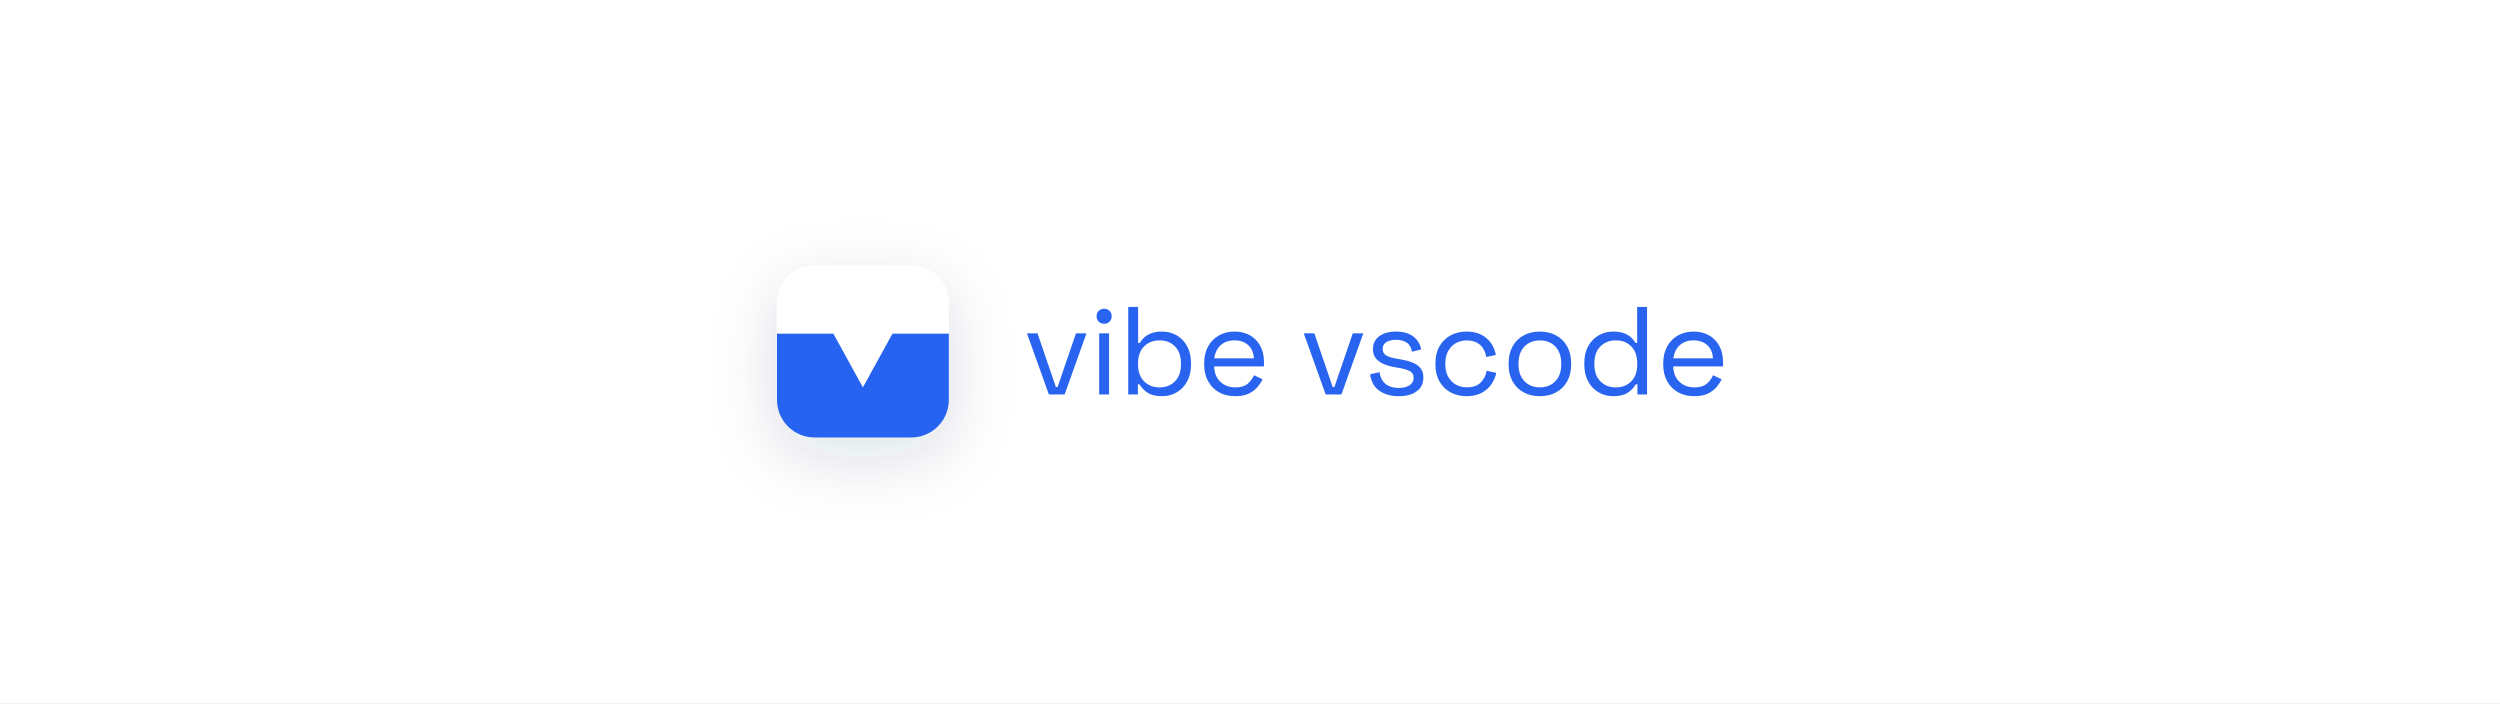
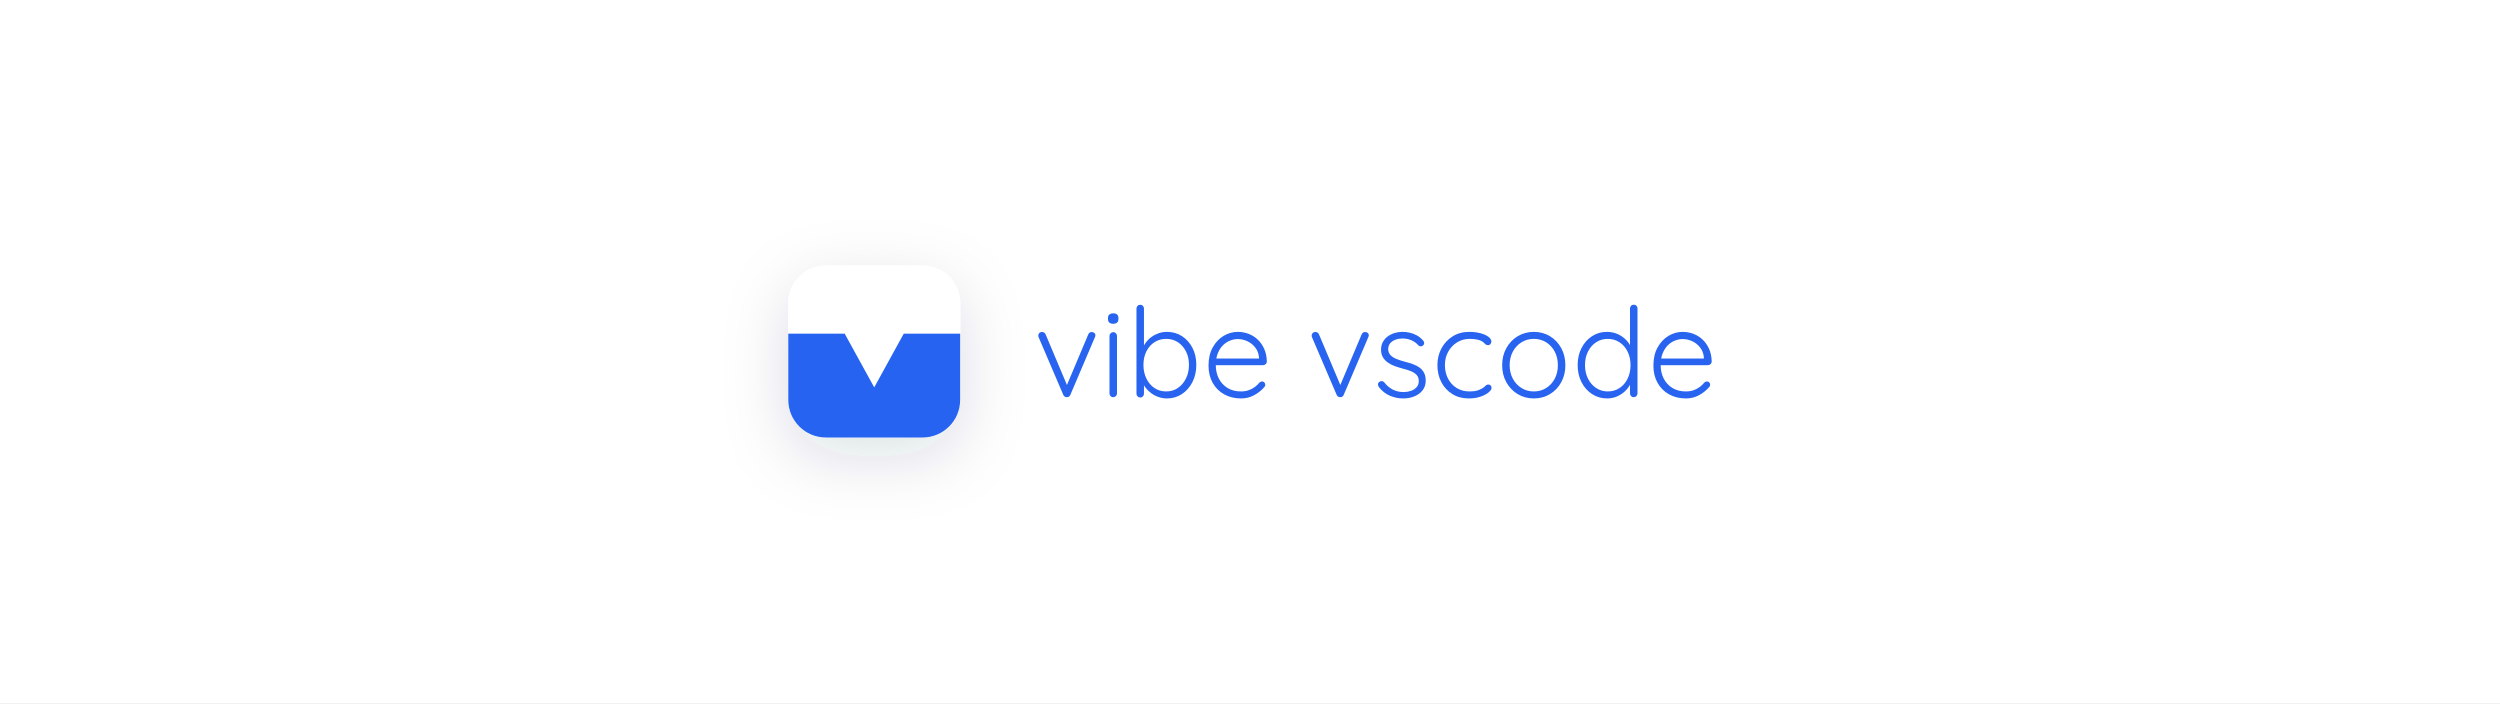
<svg xmlns="http://www.w3.org/2000/svg" width="1280" height="360" viewBox="0 0 1280 360" role="img" aria-labelledby="title">
  <defs>
    <filter id="logo-shadow" x="-75%" y="-75%" width="250%" height="275%" color-interpolation-filters="sRGB">
      <feDropShadow dx="0" dy="1.5" stdDeviation="2" flood-color="#16243D" flood-opacity=".08" />
      <feDropShadow dx="0" dy="7" stdDeviation="12" flood-color="#16243D" flood-opacity=".14" />
    </filter>
    <clipPath id="vibe-logo">
      <rect width="64" height="64" rx="14" />
    </clipPath>
  </defs>
  <rect width="1280" height="360" fill="#FFFFFF" />
  <g id="brand">
-     <g transform="translate(397.808 136) scale(1.375)" filter="url(#logo-shadow)">
+     <g transform="translate(403.6 136) scale(1.375)" filter="url(#logo-shadow)">
      <g clip-path="url(#vibe-logo)">
        <rect width="64" height="64" fill="#FFFFFF" />
        <path d="M0 25.333H21L32 45.333L43 25.333H64V64H0Z" fill="#2864F0" />
      </g>
    </g>
-     <path id="wordmark" fill="#2864F0" transform="translate(523.784 201.952)" d="M13.226 0 2.024 -31.29H7.419L16.824 -3.798H17.703L27.108 -31.29H32.503L21.3 0ZM38.994 0V-31.29H44.059V0ZM41.526 -36.183Q39.896 -36.183 38.778 -37.273Q37.66 -38.363 37.66 -40.031Q37.66 -41.744 38.778 -42.811Q39.896 -43.878 41.526 -43.878Q43.221 -43.878 44.307 -42.811Q45.393 -41.744 45.393 -40.031Q45.393 -38.363 44.307 -37.273Q43.221 -36.183 41.526 -36.183ZM71.219 0.896Q66.34 0.896 63.65 -0.962Q60.96 -2.821 59.69 -5.158H58.811V0H53.874V-44.8H58.939V-26.369H59.818Q60.613 -27.839 62.024 -29.159Q63.435 -30.478 65.706 -31.332Q67.976 -32.186 71.219 -32.186Q75.332 -32.186 78.687 -30.252Q82.042 -28.319 84.026 -24.693Q86.01 -21.068 86.01 -16.066V-15.224Q86.01 -10.221 84.003 -6.596Q81.996 -2.971 78.641 -1.037Q75.286 0.896 71.219 0.896ZM69.878 -3.599Q74.726 -3.599 77.79 -6.704Q80.854 -9.808 80.854 -15.37V-15.919Q80.854 -21.482 77.799 -24.586Q74.744 -27.69 69.878 -27.69Q65.075 -27.69 61.988 -24.586Q58.902 -21.482 58.902 -15.919V-15.37Q58.902 -9.808 61.988 -6.704Q65.075 -3.599 69.878 -3.599ZM108.663 0.896Q103.882 0.896 100.311 -1.12Q96.741 -3.136 94.747 -6.793Q92.754 -10.451 92.754 -15.261V-16.029Q92.754 -20.884 94.738 -24.519Q96.722 -28.154 100.238 -30.17Q103.754 -32.186 108.308 -32.186Q112.753 -32.186 116.14 -30.287Q119.528 -28.389 121.448 -24.891Q123.368 -21.393 123.368 -16.62V-14.367H97.856Q98.029 -9.286 101.083 -6.443Q104.137 -3.599 108.737 -3.599Q112.811 -3.599 114.979 -5.435Q117.147 -7.27 118.297 -9.835L122.662 -7.742Q121.721 -5.76 120.025 -3.763Q118.329 -1.765 115.604 -0.435Q112.879 0.896 108.663 0.896ZM97.92 -18.475H118.221Q117.965 -22.863 115.263 -25.277Q112.561 -27.69 108.289 -27.69Q104.026 -27.69 101.288 -25.277Q98.55 -22.863 97.92 -18.475ZM154.954 0 143.752 -31.29H149.147L158.552 -3.798H159.431L168.836 -31.29H174.231L163.028 0ZM192.355 0.896Q186.556 0.896 182.565 -1.792Q178.575 -4.48 177.697 -10.335L182.531 -11.392Q183.025 -8.334 184.444 -6.577Q185.864 -4.82 187.931 -4.071Q189.999 -3.323 192.355 -3.323Q195.898 -3.323 197.947 -4.724Q199.995 -6.125 199.995 -8.506Q199.995 -10.932 198.056 -11.936Q196.117 -12.941 192.71 -13.544L190.1 -14Q187.045 -14.549 184.566 -15.624Q182.086 -16.698 180.627 -18.546Q179.167 -20.394 179.167 -23.212Q179.167 -27.448 182.419 -29.817Q185.67 -32.186 191.03 -32.186Q196.342 -32.186 199.657 -29.795Q202.973 -27.404 203.879 -23.064L199.163 -21.851Q198.56 -25.192 196.401 -26.579Q194.243 -27.967 191.03 -27.967Q187.862 -27.967 186.01 -26.781Q184.158 -25.594 184.158 -23.323Q184.158 -21.06 185.892 -20.006Q187.627 -18.952 190.621 -18.431L193.231 -17.975Q196.542 -17.426 199.204 -16.415Q201.866 -15.405 203.426 -13.566Q204.986 -11.728 204.986 -8.673Q204.986 -4.09 201.574 -1.597Q198.163 0.896 192.355 0.896ZM227.102 0.896Q222.54 0.896 218.932 -1.047Q215.324 -2.989 213.239 -6.637Q211.154 -10.285 211.154 -15.288V-16.002Q211.154 -21.05 213.239 -24.675Q215.324 -28.3 218.932 -30.243Q222.54 -32.186 227.102 -32.186Q231.601 -32.186 234.751 -30.517Q237.901 -28.849 239.736 -26.111Q241.57 -23.372 242.074 -20.216L237.128 -19.188Q236.827 -21.517 235.658 -23.439Q234.49 -25.361 232.381 -26.507Q230.271 -27.653 227.158 -27.653Q224.044 -27.653 221.57 -26.234Q219.095 -24.814 217.657 -22.189Q216.219 -19.564 216.219 -15.919V-15.37Q216.219 -11.726 217.657 -9.101Q219.095 -6.475 221.57 -5.056Q224.044 -3.636 227.158 -3.636Q231.851 -3.636 234.307 -6.07Q236.763 -8.503 237.366 -12.12L242.311 -11.037Q241.661 -7.917 239.781 -5.179Q237.901 -2.44 234.751 -0.772Q231.601 0.896 227.102 0.896ZM264.63 0.896Q259.894 0.896 256.277 -1.092Q252.66 -3.08 250.643 -6.706Q248.626 -10.331 248.626 -15.224V-16.066Q248.626 -20.959 250.643 -24.584Q252.66 -28.209 256.277 -30.197Q259.894 -32.186 264.63 -32.186Q269.366 -32.186 272.983 -30.197Q276.6 -28.209 278.617 -24.584Q280.634 -20.959 280.634 -16.066V-15.224Q280.634 -10.331 278.617 -6.706Q276.6 -3.08 272.983 -1.092Q269.366 0.896 264.63 0.896ZM264.63 -3.636Q269.614 -3.636 272.591 -6.809Q275.569 -9.981 275.569 -15.37V-15.919Q275.569 -21.308 272.601 -24.481Q269.633 -27.653 264.63 -27.653Q259.691 -27.653 256.691 -24.481Q253.691 -21.308 253.691 -15.919V-15.37Q253.691 -9.981 256.691 -6.809Q259.691 -3.636 264.63 -3.636ZM302.168 0.896Q298.12 0.896 294.756 -1.037Q291.391 -2.971 289.385 -6.596Q287.378 -10.221 287.378 -15.224V-16.066Q287.378 -21.068 289.362 -24.693Q291.346 -28.319 294.724 -30.252Q298.101 -32.186 302.168 -32.186Q305.457 -32.186 307.705 -31.332Q309.952 -30.478 311.373 -29.159Q312.793 -27.839 313.569 -26.369H314.449V-44.8H319.514V0H314.577V-5.158H313.697Q312.428 -2.821 309.747 -0.962Q307.066 0.896 302.168 0.896ZM303.51 -3.599Q308.358 -3.599 311.422 -6.704Q314.486 -9.808 314.486 -15.37V-15.919Q314.486 -21.482 311.431 -24.586Q308.376 -27.69 303.51 -27.69Q298.707 -27.69 295.62 -24.586Q292.534 -21.482 292.534 -15.919V-15.37Q292.534 -9.808 295.62 -6.704Q298.707 -3.599 303.51 -3.599ZM343.703 0.896Q338.922 0.896 335.351 -1.12Q331.781 -3.136 329.787 -6.793Q327.794 -10.451 327.794 -15.261V-16.029Q327.794 -20.884 329.778 -24.519Q331.762 -28.154 335.278 -30.17Q338.794 -32.186 343.348 -32.186Q347.793 -32.186 351.18 -30.287Q354.568 -28.389 356.488 -24.891Q358.408 -21.393 358.408 -16.62V-14.367H332.896Q333.069 -9.286 336.123 -6.443Q339.177 -3.599 343.777 -3.599Q347.851 -3.599 350.019 -5.435Q352.187 -7.27 353.337 -9.835L357.702 -7.742Q356.761 -5.76 355.065 -3.763Q353.369 -1.765 350.644 -0.435Q347.919 0.896 343.703 0.896ZM332.96 -18.475H353.261Q353.005 -22.863 350.303 -25.277Q347.601 -27.69 343.329 -27.69Q339.066 -27.69 336.328 -25.277Q333.59 -22.863 332.96 -18.475Z" />
+     <path id="wordmark" fill="#2864F0" transform="translate(529.296 203.36)" d="M4.256 -33.376Q4.8 -33.376 5.32 -33.056Q5.84 -32.736 6.064 -32.144L17.296 -5.504L16.464 -5.008L27.888 -32.128Q28.4 -33.392 29.744 -33.36Q30.384 -33.36 30.968 -32.92Q31.552 -32.48 31.552 -31.728Q31.552 -31.376 31.464 -31.128Q31.376 -30.88 31.28 -30.672L18.736 -1.232Q18.24 -0.032 17.008 0Q16.416 0.048 15.872 -0.28Q15.328 -0.608 15.088 -1.232L2.512 -30.624Q2.432 -30.8 2.368 -31.048Q2.304 -31.296 2.304 -31.568Q2.304 -32.24 2.8 -32.808Q3.296 -33.376 4.256 -33.376ZM42.608 -1.936Q42.608 -1.136 42.048 -0.568Q41.488 0 40.688 0Q39.84 0 39.304 -0.568Q38.768 -1.136 38.768 -1.936V-31.344Q38.768 -32.144 39.328 -32.712Q39.888 -33.28 40.688 -33.28Q41.536 -33.28 42.072 -32.712Q42.608 -32.144 42.608 -31.344ZM40.672 -37.584Q39.36 -37.584 38.68 -38.192Q38 -38.8 38 -39.92V-40.608Q38 -41.744 38.728 -42.344Q39.456 -42.944 40.736 -42.944Q41.968 -42.944 42.648 -42.336Q43.328 -41.728 43.328 -40.608V-39.92Q43.328 -38.784 42.632 -38.184Q41.936 -37.584 40.672 -37.584ZM68.144 -33.44Q72.48 -33.44 75.864 -31.264Q79.248 -29.088 81.232 -25.288Q83.216 -21.488 83.216 -16.528Q83.216 -11.616 81.232 -7.736Q79.248 -3.856 75.856 -1.608Q72.464 0.64 68.208 0.64Q65.984 0.64 63.96 -0.048Q61.936 -0.736 60.264 -1.944Q58.592 -3.152 57.328 -4.752Q56.064 -6.352 55.296 -8.16L56.416 -9.04V-1.776Q56.416 -0.976 55.88 -0.408Q55.344 0.16 54.496 0.16Q53.696 0.16 53.136 -0.4Q52.576 -0.96 52.576 -1.776V-45.376Q52.576 -46.176 53.112 -46.744Q53.648 -47.312 54.496 -47.312Q55.344 -47.312 55.88 -46.744Q56.416 -46.176 56.416 -45.376V-23.936L55.52 -24.416Q56.192 -26.4 57.424 -28.04Q58.656 -29.68 60.336 -30.888Q62.016 -32.096 64.008 -32.768Q66 -33.44 68.144 -33.44ZM67.808 -29.856Q64.368 -29.856 61.752 -28.136Q59.136 -26.416 57.64 -23.416Q56.144 -20.416 56.144 -16.528Q56.144 -12.656 57.64 -9.568Q59.136 -6.48 61.752 -4.712Q64.368 -2.944 67.808 -2.944Q71.2 -2.944 73.808 -4.736Q76.416 -6.528 77.936 -9.616Q79.456 -12.704 79.456 -16.528Q79.456 -20.416 77.936 -23.416Q76.416 -26.416 73.808 -28.136Q71.2 -29.856 67.808 -29.856ZM106.192 0.64Q101.232 0.64 97.472 -1.464Q93.712 -3.568 91.592 -7.352Q89.472 -11.136 89.472 -16.16Q89.472 -21.632 91.616 -25.48Q93.76 -29.328 97.176 -31.384Q100.592 -33.44 104.432 -33.44Q107.264 -33.44 109.912 -32.456Q112.56 -31.472 114.632 -29.52Q116.704 -27.568 117.968 -24.76Q119.232 -21.952 119.328 -18.256Q119.312 -17.488 118.736 -16.936Q118.16 -16.384 117.392 -16.384H91.696L90.928 -19.808H116.144L115.312 -19.056V-20.352Q115.04 -23.36 113.376 -25.456Q111.712 -27.552 109.352 -28.656Q106.992 -29.76 104.432 -29.76Q102.512 -29.76 100.512 -28.984Q98.512 -28.208 96.864 -26.584Q95.216 -24.96 94.2 -22.432Q93.184 -19.904 93.184 -16.432Q93.184 -12.64 94.72 -9.592Q96.256 -6.544 99.152 -4.744Q102.048 -2.944 106.096 -2.944Q108.32 -2.944 110.112 -3.592Q111.904 -4.24 113.272 -5.288Q114.64 -6.336 115.536 -7.488Q116.208 -8.064 116.896 -8.064Q117.584 -8.064 118.056 -7.56Q118.528 -7.056 118.528 -6.4Q118.528 -5.632 117.888 -5.04Q115.984 -2.768 112.904 -1.064Q109.824 0.64 106.192 0.64ZM144.224 -33.376Q144.768 -33.376 145.288 -33.056Q145.808 -32.736 146.032 -32.144L157.264 -5.504L156.432 -5.008L167.856 -32.128Q168.368 -33.392 169.712 -33.36Q170.352 -33.36 170.936 -32.92Q171.52 -32.48 171.52 -31.728Q171.52 -31.376 171.432 -31.128Q171.344 -30.88 171.248 -30.672L158.704 -1.232Q158.208 -0.032 156.976 0Q156.384 0.048 155.84 -0.28Q155.296 -0.608 155.056 -1.232L142.48 -30.624Q142.4 -30.8 142.336 -31.048Q142.272 -31.296 142.272 -31.568Q142.272 -32.24 142.768 -32.808Q143.264 -33.376 144.224 -33.376ZM176.688 -5.168Q176.192 -5.968 176.232 -6.68Q176.272 -7.392 177.008 -7.888Q177.504 -8.288 178.2 -8.24Q178.896 -8.192 179.456 -7.584Q181.168 -5.344 183.624 -3.984Q186.08 -2.624 189.488 -2.624Q191.312 -2.64 193.064 -3.224Q194.816 -3.808 195.968 -5.064Q197.12 -6.32 197.12 -8.272Q197.12 -10.256 195.968 -11.448Q194.816 -12.64 192.984 -13.36Q191.152 -14.08 189.088 -14.592Q186.912 -15.168 184.88 -15.896Q182.848 -16.624 181.264 -17.744Q179.68 -18.864 178.736 -20.48Q177.792 -22.096 177.792 -24.384Q177.792 -27.056 179.248 -29.104Q180.704 -31.152 183.24 -32.296Q185.776 -33.44 188.96 -33.44Q190.608 -33.44 192.448 -33.032Q194.288 -32.624 196.08 -31.664Q197.872 -30.704 199.312 -29.024Q199.872 -28.496 199.88 -27.752Q199.888 -27.008 199.216 -26.4Q198.688 -26.016 198.032 -26.04Q197.376 -26.064 196.928 -26.544Q195.408 -28.288 193.296 -29.168Q191.184 -30.048 188.72 -30.048Q186.896 -30.048 185.248 -29.464Q183.6 -28.88 182.528 -27.664Q181.456 -26.448 181.456 -24.464Q181.552 -22.608 182.728 -21.432Q183.904 -20.256 185.872 -19.496Q187.84 -18.736 190.272 -18.08Q192.336 -17.568 194.2 -16.888Q196.064 -16.208 197.512 -15.152Q198.96 -14.096 199.816 -12.488Q200.672 -10.88 200.672 -8.448Q200.672 -5.616 199.112 -3.576Q197.552 -1.536 194.936 -0.448Q192.32 0.64 189.12 0.64Q185.68 0.64 182.432 -0.696Q179.184 -2.032 176.688 -5.168ZM222.96 -33.44Q226.032 -33.44 228.608 -32.768Q231.184 -32.096 232.736 -30.96Q234.288 -29.824 234.288 -28.48Q234.288 -27.824 233.832 -27.232Q233.376 -26.64 232.624 -26.64Q231.84 -26.64 231.36 -27Q230.88 -27.36 230.416 -27.88Q229.952 -28.4 229.056 -28.832Q228.224 -29.264 226.672 -29.56Q225.12 -29.856 223.184 -29.856Q219.584 -29.856 216.712 -28.064Q213.84 -26.272 212.168 -23.248Q210.496 -20.224 210.496 -16.416Q210.496 -12.576 212.08 -9.528Q213.664 -6.48 216.496 -4.712Q219.328 -2.944 223.072 -2.944Q225.632 -2.944 227.048 -3.4Q228.464 -3.856 229.472 -4.432Q230.704 -5.136 231.264 -5.808Q231.824 -6.48 232.704 -6.48Q233.504 -6.48 233.944 -5.976Q234.384 -5.472 234.384 -4.704Q234.384 -3.728 232.88 -2.464Q231.376 -1.2 228.752 -0.28Q226.128 0.64 222.688 0.64Q217.92 0.64 214.304 -1.6Q210.688 -3.84 208.672 -7.704Q206.656 -11.568 206.656 -16.416Q206.656 -21.088 208.704 -24.944Q210.752 -28.8 214.416 -31.12Q218.08 -33.44 222.96 -33.44ZM272.176 -16.368Q272.176 -11.504 270.056 -7.648Q267.936 -3.792 264.288 -1.576Q260.64 0.64 256.016 0.64Q251.44 0.64 247.768 -1.576Q244.096 -3.792 241.952 -7.648Q239.808 -11.504 239.808 -16.368Q239.808 -21.28 241.952 -25.136Q244.096 -28.992 247.768 -31.216Q251.44 -33.44 256.016 -33.44Q260.64 -33.44 264.288 -31.216Q267.936 -28.992 270.056 -25.136Q272.176 -21.28 272.176 -16.368ZM268.336 -16.368Q268.336 -20.304 266.736 -23.328Q265.136 -26.352 262.352 -28.104Q259.568 -29.856 256.016 -29.856Q252.512 -29.856 249.704 -28.104Q246.896 -26.352 245.272 -23.328Q243.648 -20.304 243.648 -16.368Q243.648 -12.496 245.272 -9.472Q246.896 -6.448 249.704 -4.696Q252.512 -2.944 256.016 -2.944Q259.568 -2.944 262.352 -4.696Q265.136 -6.448 266.736 -9.472Q268.336 -12.496 268.336 -16.368ZM307.184 -47.36Q308.032 -47.36 308.568 -46.8Q309.104 -46.24 309.104 -45.424V-1.936Q309.104 -1.136 308.544 -0.568Q307.984 0 307.184 0Q306.336 0 305.8 -0.568Q305.264 -1.136 305.264 -1.936V-9.536L306.384 -10.448Q306.384 -8.608 305.416 -6.656Q304.448 -4.704 302.696 -3.048Q300.944 -1.392 298.6 -0.376Q296.256 0.64 293.536 0.64Q289.264 0.64 285.848 -1.584Q282.432 -3.808 280.448 -7.664Q278.464 -11.52 278.464 -16.416Q278.464 -21.328 280.448 -25.184Q282.432 -29.04 285.832 -31.24Q289.232 -33.44 293.472 -33.44Q296.128 -33.44 298.504 -32.488Q300.88 -31.536 302.696 -29.872Q304.512 -28.208 305.56 -26.08Q306.608 -23.952 306.608 -21.616L305.264 -22.608V-45.424Q305.264 -46.224 305.8 -46.792Q306.336 -47.36 307.184 -47.36ZM293.872 -2.944Q297.312 -2.944 299.928 -4.688Q302.544 -6.432 304.04 -9.488Q305.536 -12.544 305.536 -16.416Q305.536 -20.304 304.04 -23.336Q302.544 -26.368 299.904 -28.112Q297.264 -29.856 293.872 -29.856Q290.544 -29.856 287.904 -28.112Q285.264 -26.368 283.744 -23.336Q282.224 -20.304 282.224 -16.416Q282.224 -12.592 283.744 -9.536Q285.264 -6.48 287.904 -4.712Q290.544 -2.944 293.872 -2.944ZM333.968 0.64Q329.008 0.64 325.248 -1.464Q321.488 -3.568 319.368 -7.352Q317.248 -11.136 317.248 -16.16Q317.248 -21.632 319.392 -25.48Q321.536 -29.328 324.952 -31.384Q328.368 -33.44 332.208 -33.44Q335.04 -33.44 337.688 -32.456Q340.336 -31.472 342.408 -29.52Q344.48 -27.568 345.744 -24.76Q347.008 -21.952 347.104 -18.256Q347.088 -17.488 346.512 -16.936Q345.936 -16.384 345.168 -16.384H319.472L318.704 -19.808H343.92L343.088 -19.056V-20.352Q342.816 -23.36 341.152 -25.456Q339.488 -27.552 337.128 -28.656Q334.768 -29.76 332.208 -29.76Q330.288 -29.76 328.288 -28.984Q326.288 -28.208 324.64 -26.584Q322.992 -24.96 321.976 -22.432Q320.96 -19.904 320.96 -16.432Q320.96 -12.64 322.496 -9.592Q324.032 -6.544 326.928 -4.744Q329.824 -2.944 333.872 -2.944Q336.096 -2.944 337.888 -3.592Q339.68 -4.24 341.048 -5.288Q342.416 -6.336 343.312 -7.488Q343.984 -8.064 344.672 -8.064Q345.36 -8.064 345.832 -7.56Q346.304 -7.056 346.304 -6.4Q346.304 -5.632 345.664 -5.04Q343.76 -2.768 340.68 -1.064Q337.6 0.64 333.968 0.64Z" />
  </g>
</svg>
